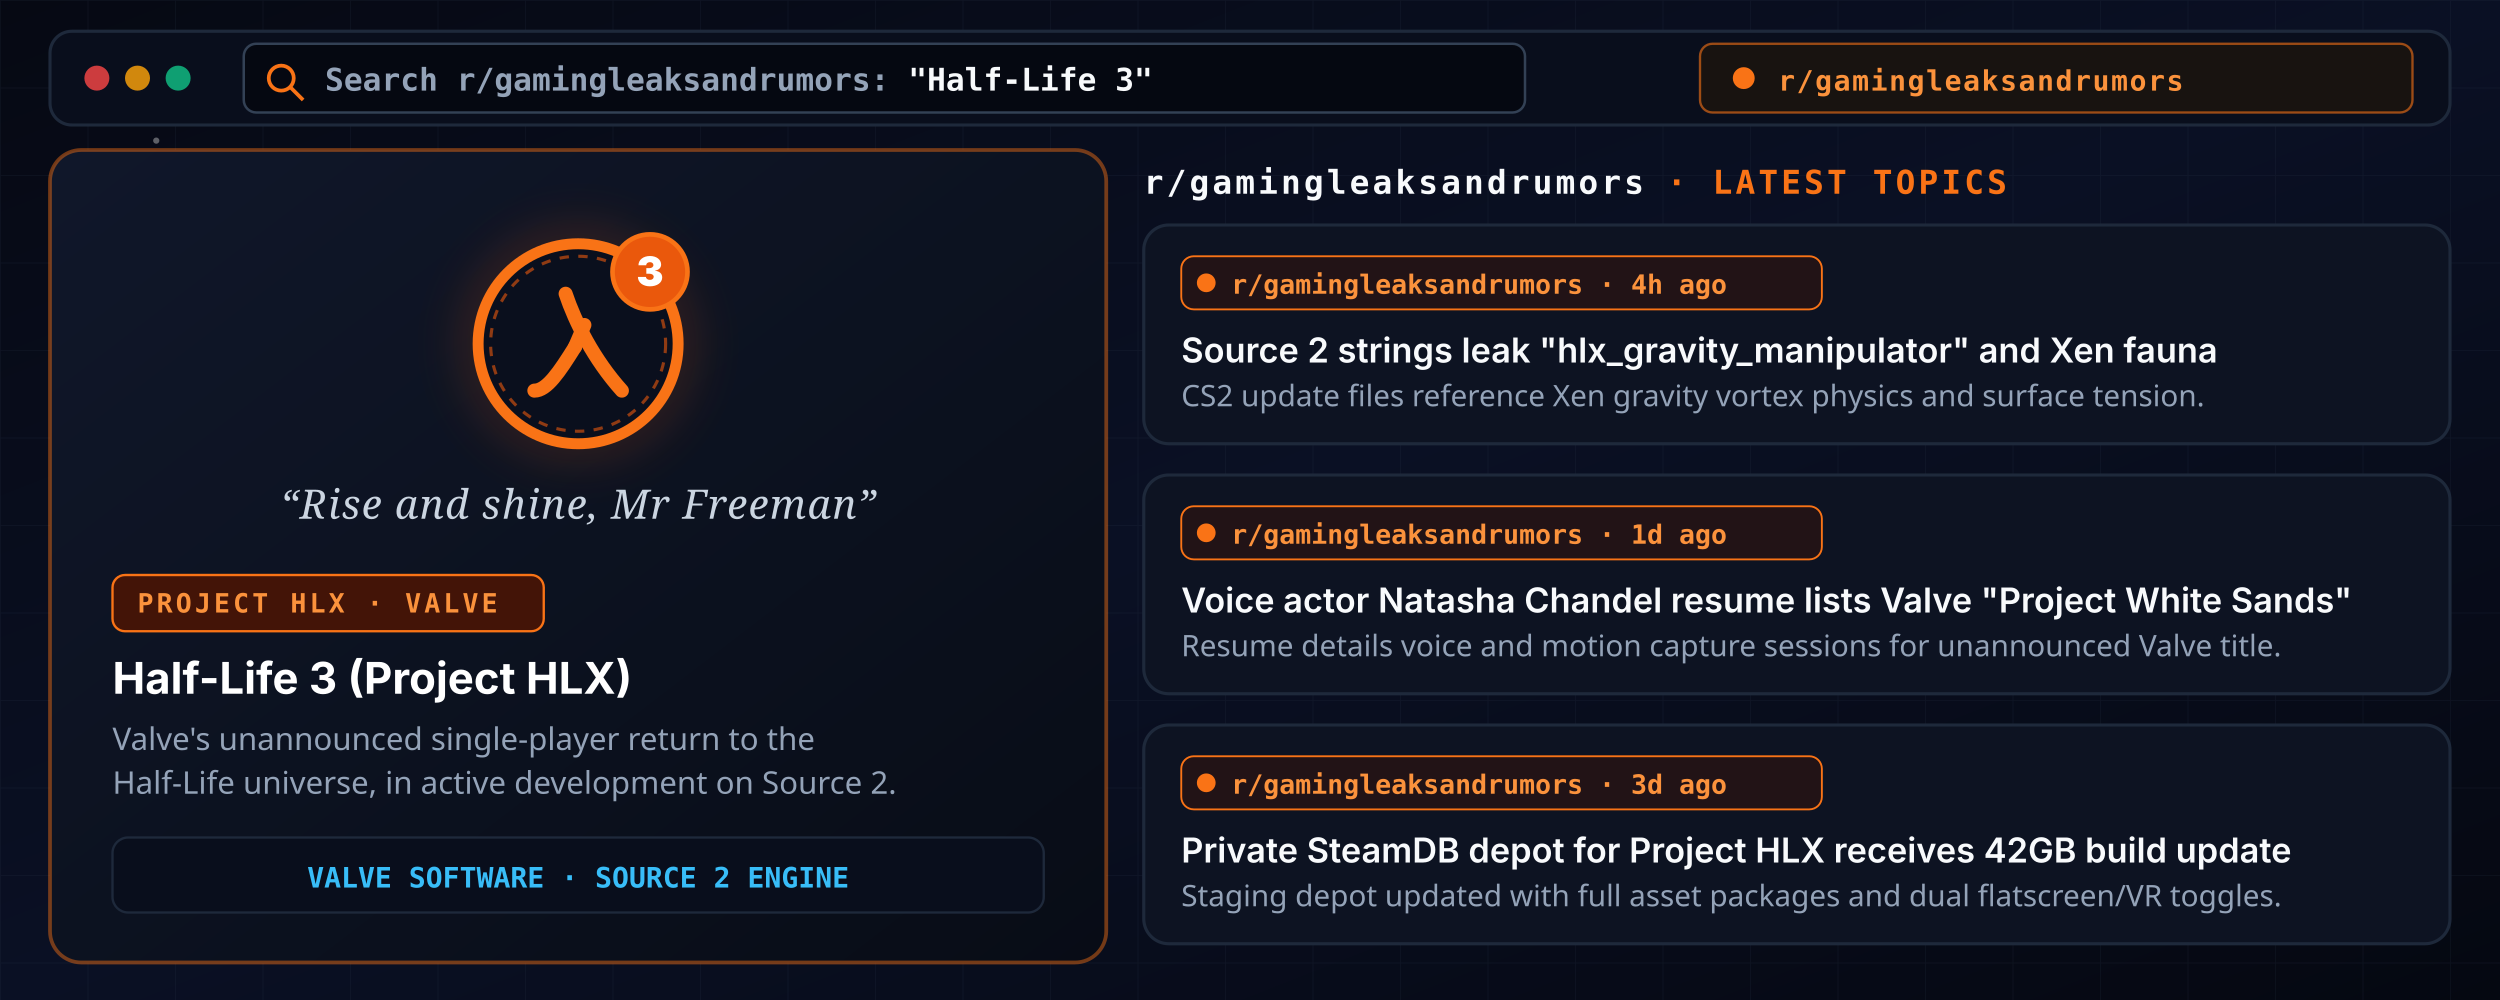
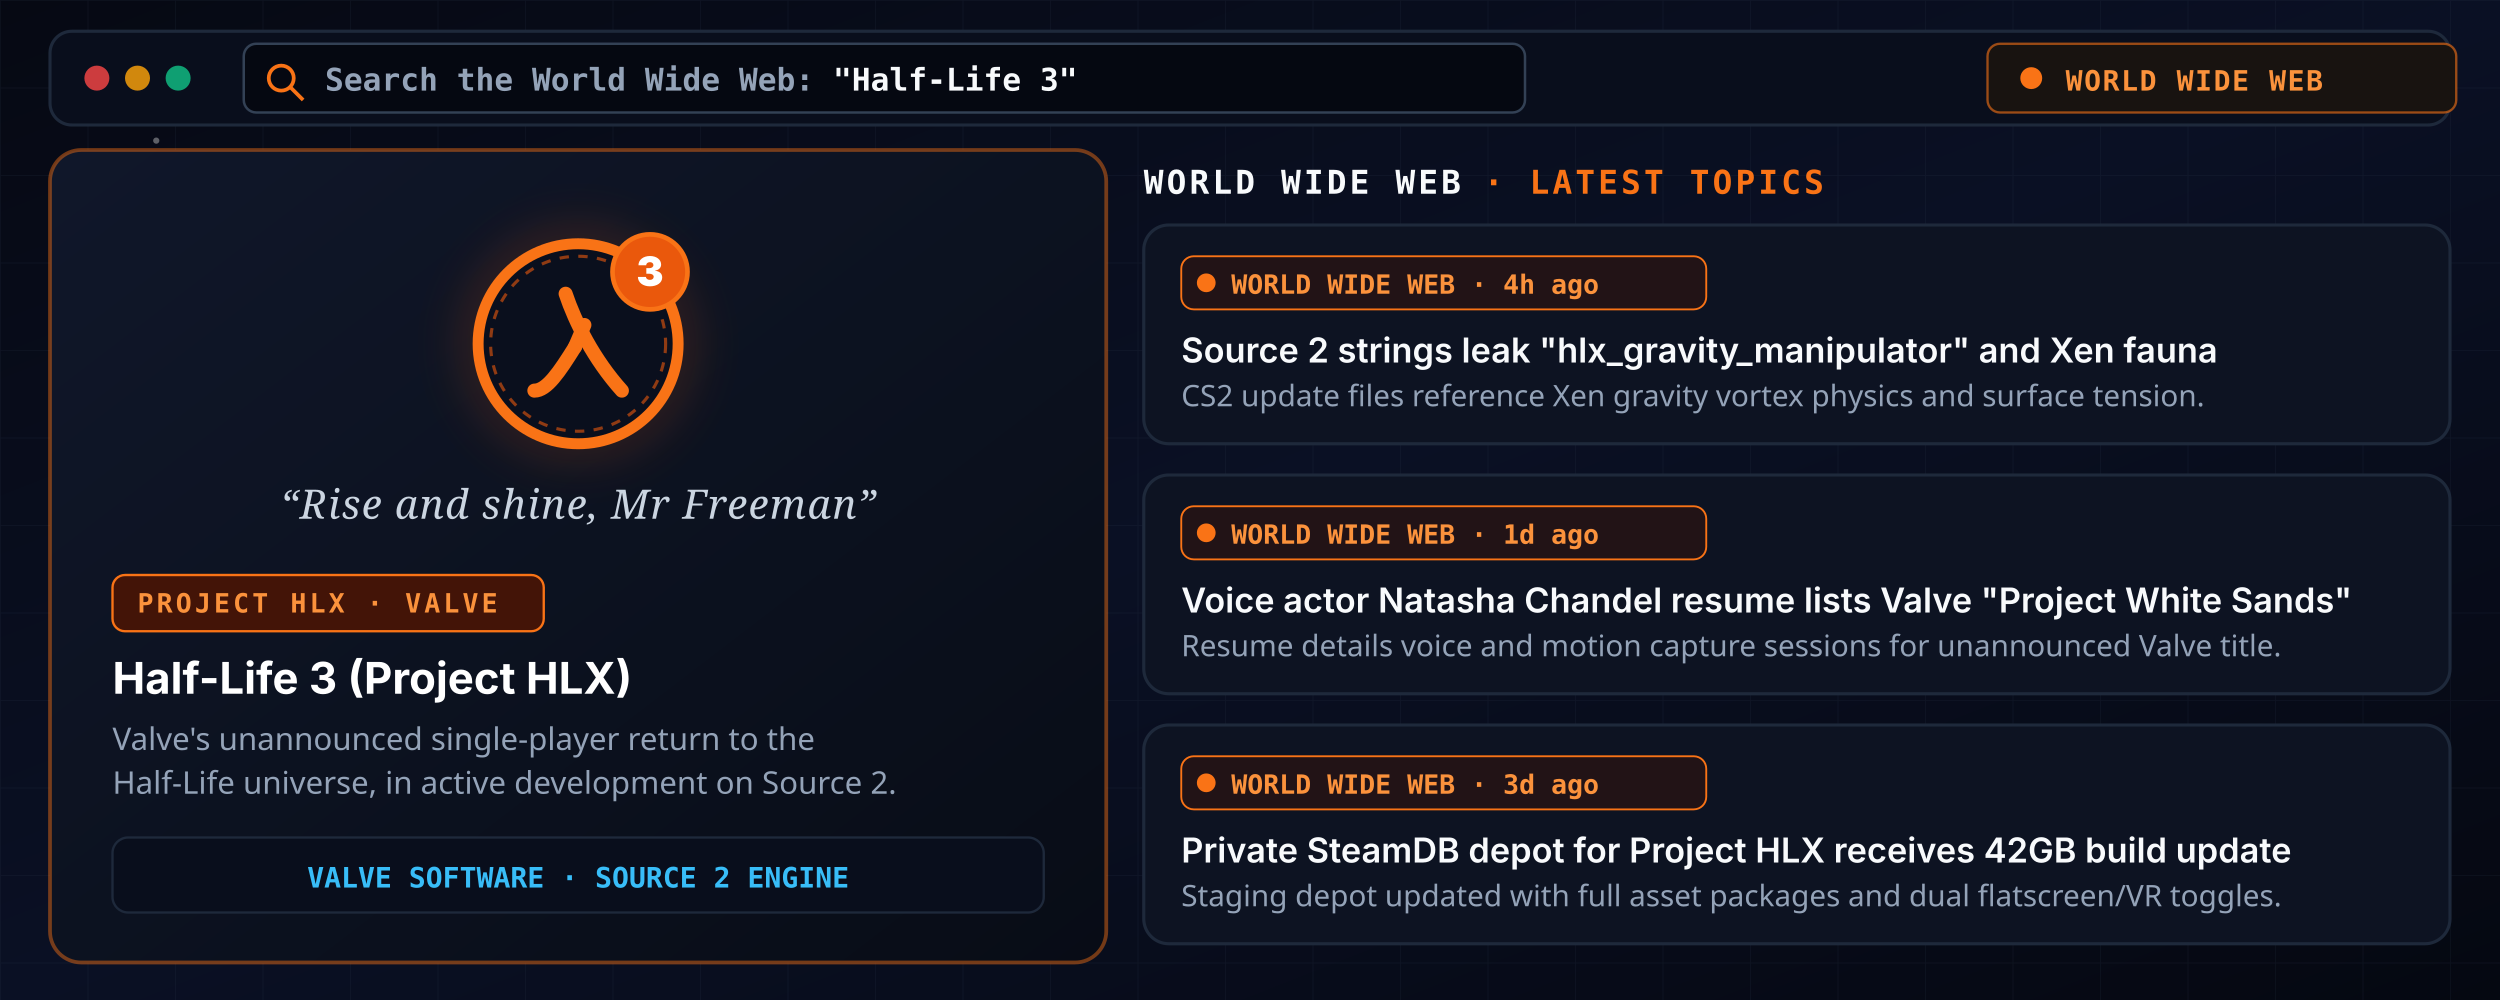
<svg xmlns="http://www.w3.org/2000/svg" viewBox="0 0 800 320" width="100%" height="100%" fill="none">
  <defs>
    <linearGradient id="glBgGrad" x1="0%" y1="0%" x2="100%" y2="100%">
      <stop offset="0%" stop-color="#060913" />
      <stop offset="50%" stop-color="#0a1024" />
      <stop offset="100%" stop-color="#050811" />
    </linearGradient>
    <radialGradient id="hlGlow" cx="50%" cy="50%" r="50%">
      <stop offset="0%" stop-color="#f97316" stop-opacity="0.32" />
      <stop offset="70%" stop-color="#ea580c" stop-opacity="0.08" />
      <stop offset="100%" stop-color="#000000" stop-opacity="0" />
    </radialGradient>
    <linearGradient id="leftCardGrad" x1="0%" y1="0%" x2="100%" y2="100%">
      <stop offset="0%" stop-color="#10172a" />
      <stop offset="50%" stop-color="#0c1220" />
      <stop offset="100%" stop-color="#080c16" />
    </linearGradient>
    <pattern id="glGrid" width="28" height="28" patternUnits="userSpaceOnUse">
      <path d="M 28 0 L 0 0 0 28" fill="none" stroke="#334155" stroke-width="0.5" stroke-opacity="0.18" />
    </pattern>
  </defs>
  <rect width="800" height="320" fill="url(#glBgGrad)" />
  <rect width="800" height="320" fill="url(#glGrid)" />
  <g fill="#ffffff" opacity="0.35">
    <circle cx="50" cy="45" r="1" />
    <circle cx="150" cy="110" r="1.2" opacity="0.7" />
    <circle cx="270" cy="30" r="0.8" />
    <circle cx="430" cy="290" r="1.2" />
    <circle cx="610" cy="35" r="1" />
    <circle cx="750" cy="80" r="1.2" opacity="0.8" />
    <circle cx="780" cy="260" r="0.8" />
  </g>
  <g transform="translate(16, 10)">
    <rect width="768" height="30" rx="7" fill="#090e1c" stroke="#1e293b" stroke-width="1" />
    <circle cx="15" cy="15" r="4" fill="#ef4444" opacity="0.85" />
    <circle cx="28" cy="15" r="4" fill="#f59e0b" opacity="0.85" />
    <circle cx="41" cy="15" r="4" fill="#10b981" opacity="0.85" />
    <g transform="translate(62, 4)">
      <rect width="410" height="22" rx="4" fill="#050811" stroke="#334155" stroke-width="0.8" />
      <circle cx="12" cy="11" r="4" stroke="#f97316" stroke-width="1.2" />
      <line x1="15" y1="14" x2="19" y2="18" stroke="#f97316" stroke-width="1.2" />
-       <text x="26" y="15" font-family="ui-monospace, monospace" font-size="10" font-weight="600" fill="#94a3b8">Search r/gamingleaksandrumors: <tspan fill="#f8fafc">"Half-Life 3"</tspan>
+       <text x="26" y="15" font-family="ui-monospace, monospace" font-size="10" font-weight="600" fill="#94a3b8">Search the World Wide Web: <tspan fill="#f8fafc">"Half-Life 3"</tspan>
      </text>
    </g>
-     <g transform="translate(528, 4)">
-       <rect width="228" height="22" rx="4" fill="#181310" stroke="#f97316" stroke-width="0.75" stroke-opacity="0.6" />
+     <g transform="translate(620, 4)">
+       <rect width="150" height="22" rx="4" fill="#181310" stroke="#f97316" stroke-width="0.75" stroke-opacity="0.6" />
      <circle cx="14" cy="11" r="3.5" fill="#f97316" />
-       <text x="25" y="15" font-family="ui-monospace, monospace" font-size="9" font-weight="700" fill="#fb923c" letter-spacing="0.5">r/gamingleaksandrumors</text>
+       <text x="25" y="15" font-family="ui-monospace, monospace" font-size="9" font-weight="700" fill="#fb923c" letter-spacing="0.5">WORLD WIDE WEB</text>
    </g>
  </g>
  <g transform="translate(16, 48)">
    <rect width="338" height="260" rx="10" fill="url(#leftCardGrad)" stroke="#f97316" stroke-width="1.2" stroke-opacity="0.45" />
    <circle cx="169" cy="62" r="54" fill="url(#hlGlow)" />
    <g transform="translate(169, 62)">
      <circle cx="0" cy="0" r="32" fill="#0a0f1d" stroke="#f97316" stroke-width="3.5" />
      <circle cx="0" cy="0" r="28" fill="none" stroke="#ea580c" stroke-width="1" stroke-dasharray="3 3" opacity="0.6" />
      <g stroke="#f97316" stroke-width="4.5" stroke-linecap="round" stroke-linejoin="round" fill="none">
        <path d="M -14 15 C -10 15 -6 9 -1 1" />
        <path d="M -4 -16 C -1 -7 5 5 14 15" />
        <path d="M -1 1 L 2 -6" />
      </g>
      <g transform="translate(23, -23)">
        <circle cx="0" cy="0" r="12" fill="#ea580c" stroke="#f97316" stroke-width="1.5" />
        <text x="0" y="4.5" text-anchor="middle" font-family="system-ui, -apple-system, sans-serif" font-size="13" font-weight="900" fill="#ffffff">3</text>
      </g>
    </g>
    <text x="169" y="118" text-anchor="middle" font-family="Georgia, serif" font-size="13" font-style="italic" fill="#cbd5e1" letter-spacing="0.4">“Rise and shine, Mr Freeman”</text>
    <g transform="translate(20, 136)">
      <rect x="0" y="0" width="138" height="18" rx="4" fill="#431407" stroke="#f97316" stroke-width="0.75" />
      <text x="8" y="12" font-family="ui-monospace, monospace" font-size="8.5" font-weight="700" fill="#fb923c" letter-spacing="1">PROJECT HLX · VALVE</text>
      <text x="0" y="38" font-family="system-ui, -apple-system, sans-serif" font-size="14" font-weight="700" fill="#ffffff">Half-Life 3 (Project HLX)</text>
      <text x="0" y="56" font-family="system-ui, sans-serif" font-size="10" fill="#94a3b8">Valve's unannounced single-player return to the</text>
      <text x="0" y="70" font-family="system-ui, sans-serif" font-size="10" fill="#94a3b8">Half-Life universe, in active development on Source 2.</text>
      <g transform="translate(0, 84)">
        <rect width="298" height="24" rx="5" fill="#090e1c" stroke="#1e293b" stroke-width="0.75" />
        <text x="149" y="16" text-anchor="middle" font-family="ui-monospace, monospace" font-size="9" font-weight="600" fill="#38bdf8">VALVE SOFTWARE · SOURCE 2 ENGINE</text>
      </g>
    </g>
  </g>
  <g transform="translate(366, 48)">
    <g transform="translate(0, 0)">
-       <text x="0" y="14" font-family="ui-monospace, monospace" font-size="10.5" font-weight="800" fill="#f8fafc" letter-spacing="1">r/gamingleaksandrumors <tspan fill="#f97316">· LATEST TOPICS</tspan>
+       <text x="0" y="14" font-family="ui-monospace, monospace" font-size="10.5" font-weight="800" fill="#f8fafc" letter-spacing="1">WORLD WIDE WEB <tspan fill="#f97316">· LATEST TOPICS</tspan>
      </text>
    </g>
    <g transform="translate(0, 24)">
      <rect width="418" height="70" rx="8" fill="#0d1322" stroke="#1e293b" stroke-width="1" />
-       <rect x="12" y="10" width="205" height="17" rx="4" fill="#431407" fill-opacity="0.4" stroke="#f97316" stroke-width="0.6" />
+       <rect x="12" y="10" width="168" height="17" rx="4" fill="#431407" fill-opacity="0.4" stroke="#f97316" stroke-width="0.6" />
      <circle cx="20" cy="18.5" r="3" fill="#f97316" />
-       <text x="28" y="22" font-family="ui-monospace, monospace" font-size="8.5" font-weight="700" fill="#fb923c">r/gamingleaksandrumors · 4h ago</text>
+       <text x="28" y="22" font-family="ui-monospace, monospace" font-size="8.5" font-weight="700" fill="#fb923c">WORLD WIDE WEB · 4h ago</text>
      <text x="12" y="44" font-family="system-ui, -apple-system, sans-serif" font-size="11" font-weight="600" fill="#f8fafc">Source 2 strings leak "hlx_gravity_manipulator" and Xen fauna</text>
      <text x="12" y="58" font-family="system-ui, sans-serif" font-size="9.5" fill="#94a3b8">CS2 update files reference Xen gravity vortex physics and surface tension.</text>
    </g>
    <g transform="translate(0, 104)">
      <rect width="418" height="70" rx="8" fill="#0d1322" stroke="#1e293b" stroke-width="1" />
-       <rect x="12" y="10" width="205" height="17" rx="4" fill="#431407" fill-opacity="0.4" stroke="#f97316" stroke-width="0.6" />
+       <rect x="12" y="10" width="168" height="17" rx="4" fill="#431407" fill-opacity="0.4" stroke="#f97316" stroke-width="0.6" />
      <circle cx="20" cy="18.5" r="3" fill="#f97316" />
-       <text x="28" y="22" font-family="ui-monospace, monospace" font-size="8.5" font-weight="700" fill="#fb923c">r/gamingleaksandrumors · 1d ago</text>
+       <text x="28" y="22" font-family="ui-monospace, monospace" font-size="8.5" font-weight="700" fill="#fb923c">WORLD WIDE WEB · 1d ago</text>
      <text x="12" y="44" font-family="system-ui, -apple-system, sans-serif" font-size="11" font-weight="600" fill="#f8fafc">Voice actor Natasha Chandel resume lists Valve "Project White Sands"</text>
      <text x="12" y="58" font-family="system-ui, sans-serif" font-size="9.5" fill="#94a3b8">Resume details voice and motion capture sessions for unannounced Valve title.</text>
    </g>
    <g transform="translate(0, 184)">
      <rect width="418" height="70" rx="8" fill="#0d1322" stroke="#1e293b" stroke-width="1" />
-       <rect x="12" y="10" width="205" height="17" rx="4" fill="#431407" fill-opacity="0.4" stroke="#f97316" stroke-width="0.6" />
+       <rect x="12" y="10" width="168" height="17" rx="4" fill="#431407" fill-opacity="0.4" stroke="#f97316" stroke-width="0.6" />
      <circle cx="20" cy="18.5" r="3" fill="#f97316" />
-       <text x="28" y="22" font-family="ui-monospace, monospace" font-size="8.5" font-weight="700" fill="#fb923c">r/gamingleaksandrumors · 3d ago</text>
+       <text x="28" y="22" font-family="ui-monospace, monospace" font-size="8.5" font-weight="700" fill="#fb923c">WORLD WIDE WEB · 3d ago</text>
      <text x="12" y="44" font-family="system-ui, -apple-system, sans-serif" font-size="11" font-weight="600" fill="#f8fafc">Private SteamDB depot for Project HLX receives 42GB build update</text>
      <text x="12" y="58" font-family="system-ui, sans-serif" font-size="9.5" fill="#94a3b8">Staging depot updated with full asset packages and dual flatscreen/VR toggles.</text>
    </g>
  </g>
</svg>
